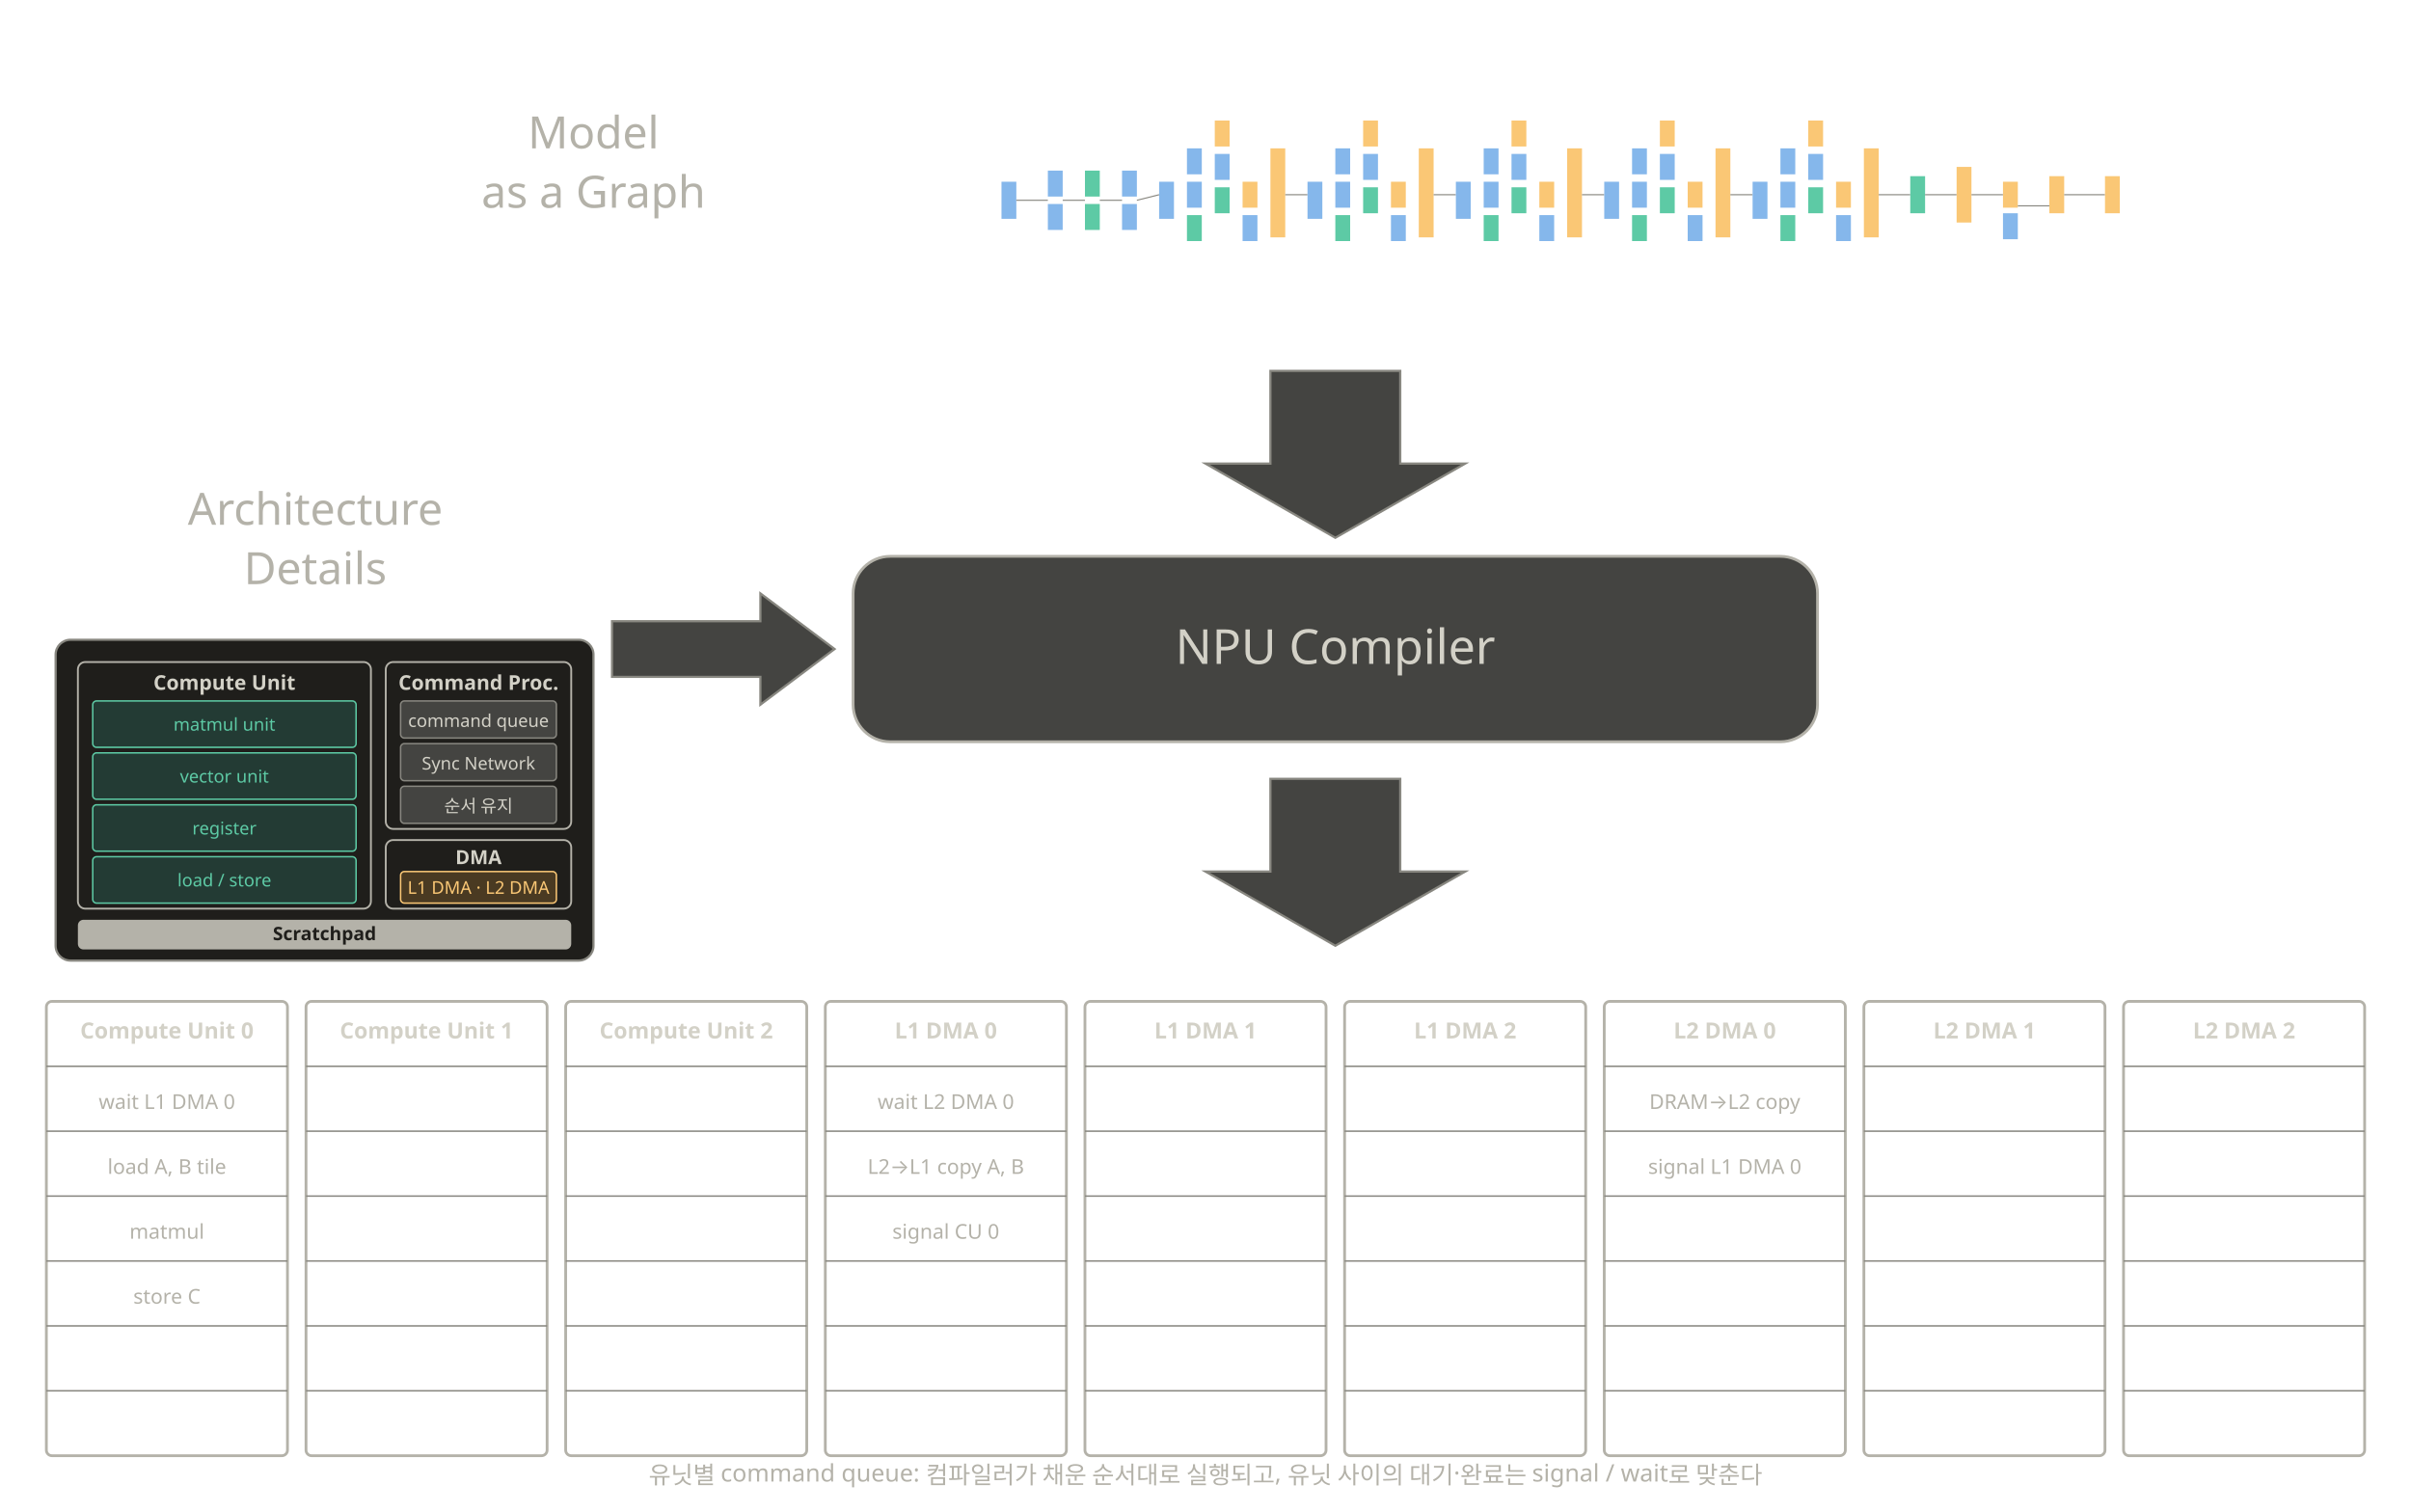
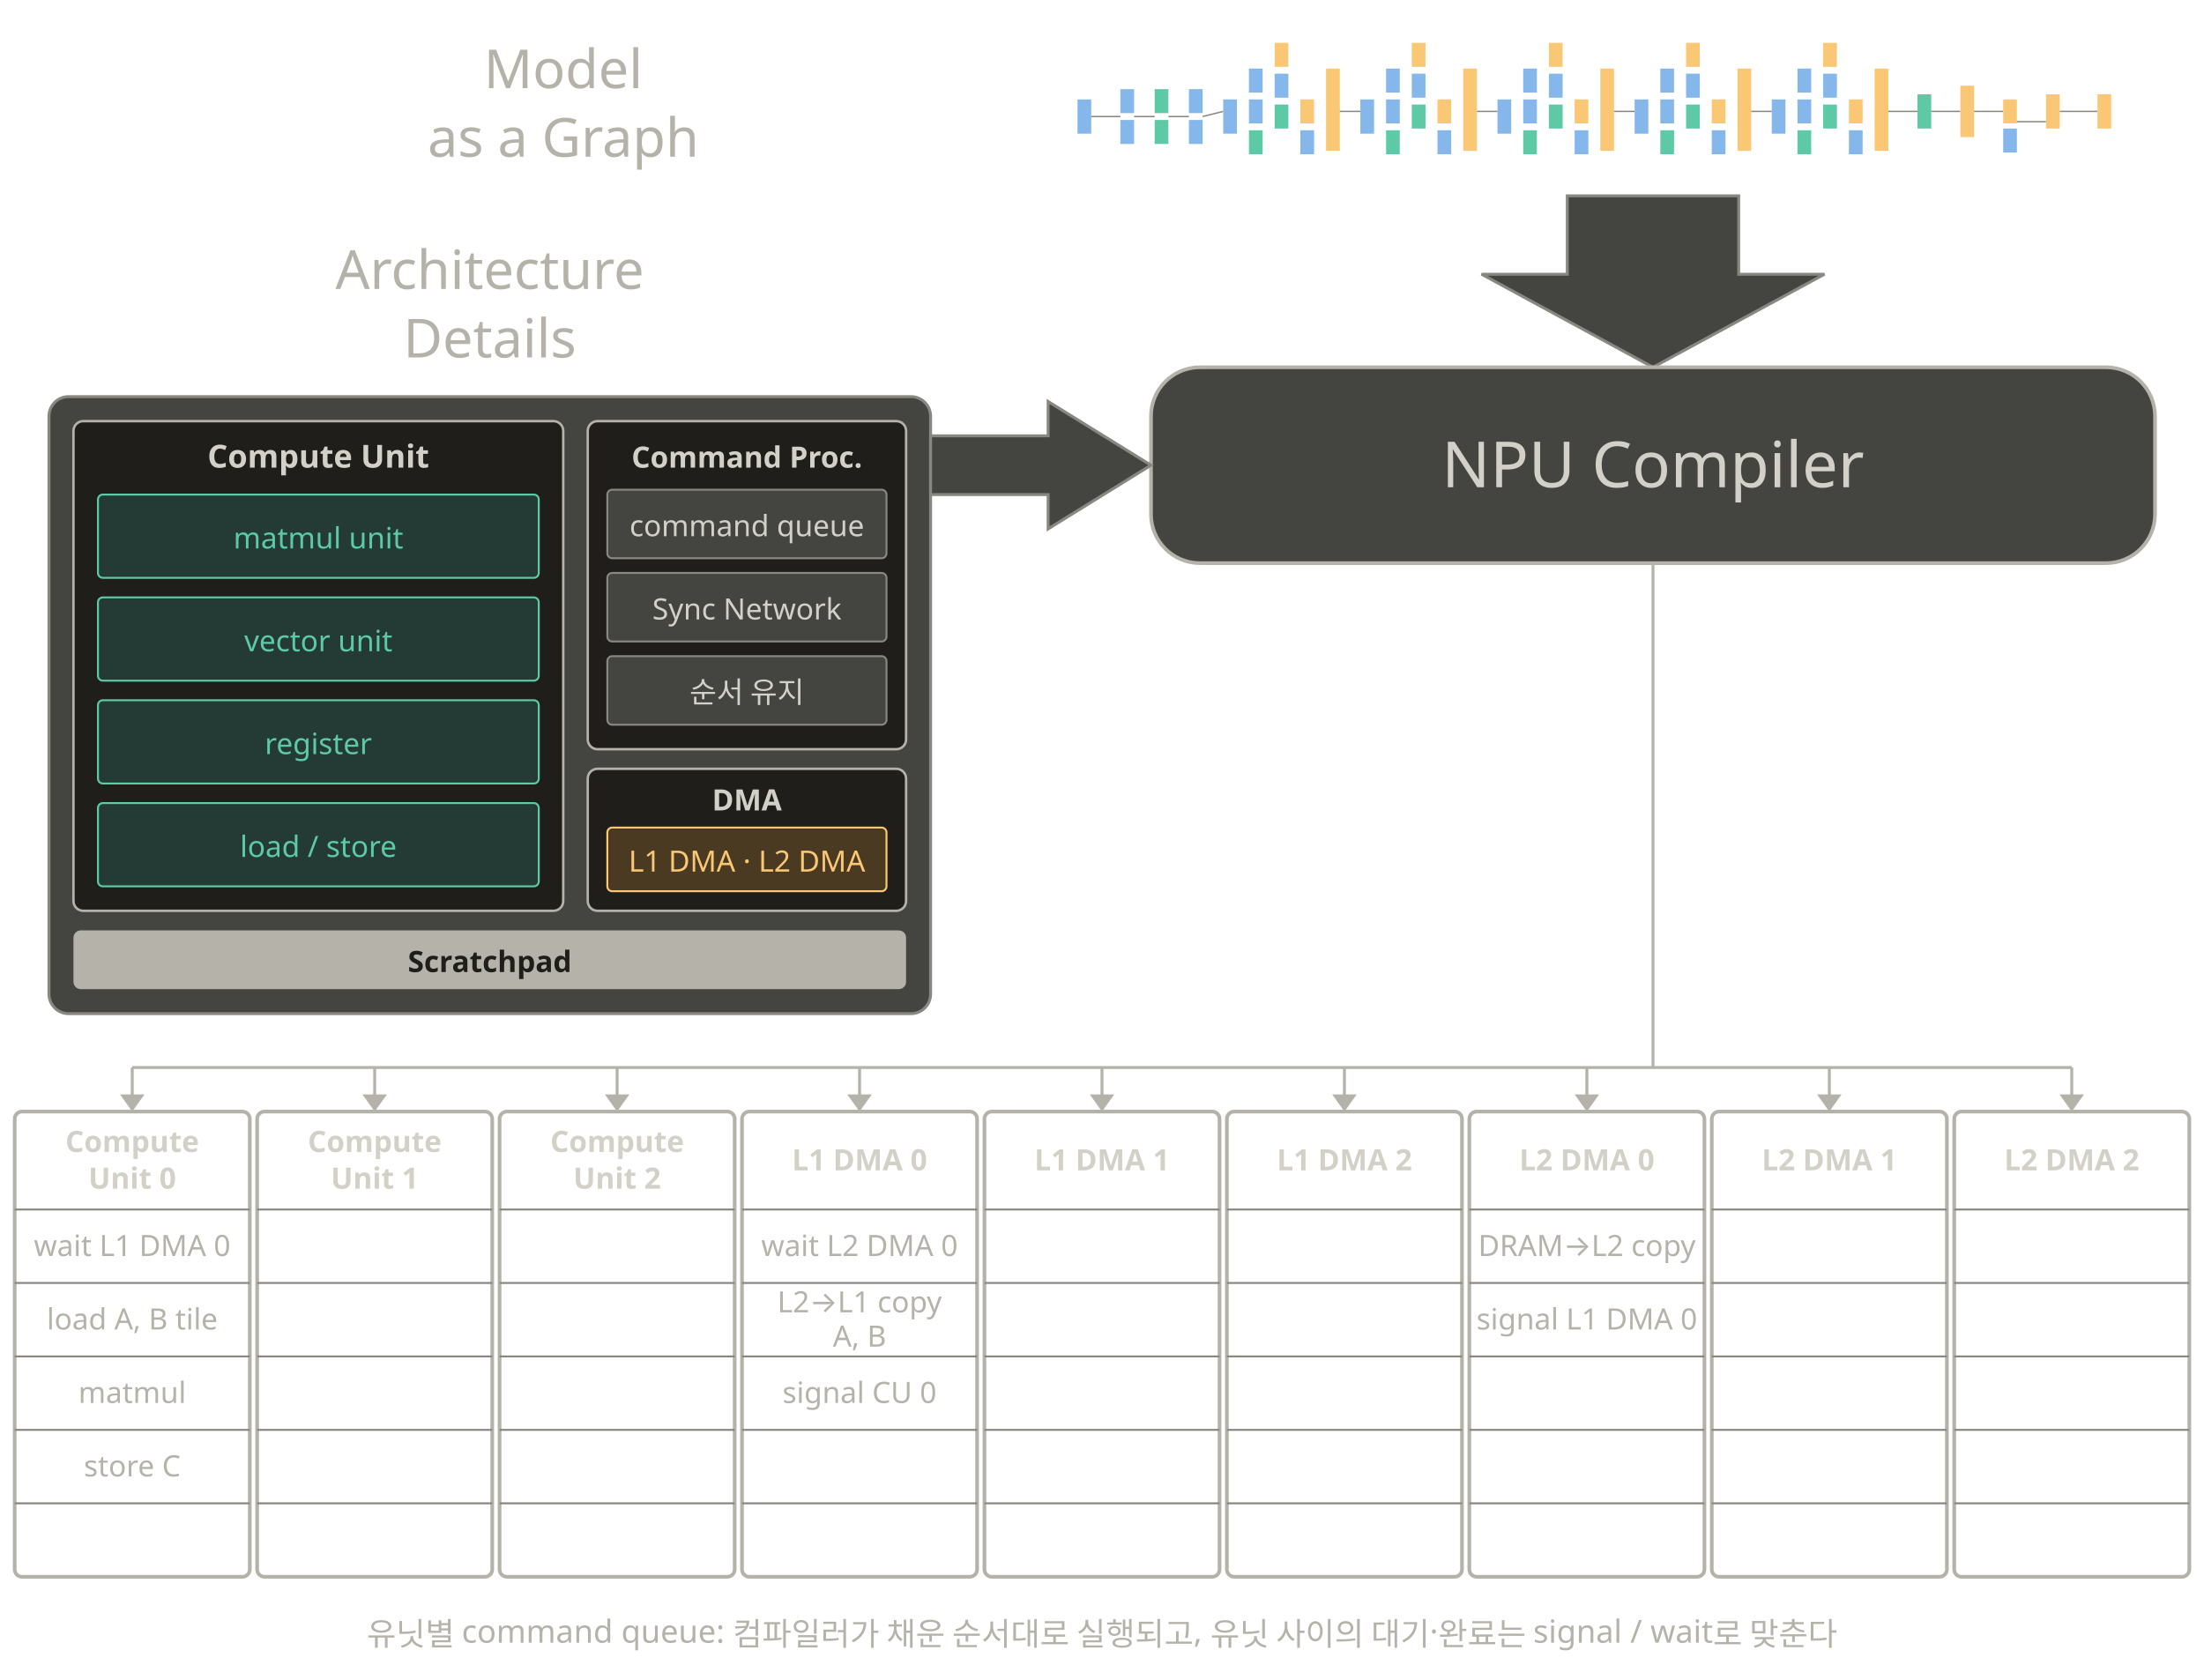
- <svg xmlns="http://www.w3.org/2000/svg" width="1300" height="815" viewBox="0 0 1300 815" font-family="'Pretendard', 'Apple SD Gothic Neo', 'Noto Sans KR', 'Segoe UI', system-ui, -apple-system, sans-serif">
+ <svg xmlns="http://www.w3.org/2000/svg" width="900" height="686" viewBox="0 0 900 686" font-family="'Pretendard', 'Apple SD Gothic Neo', 'Noto Sans KR', 'Segoe UI', system-ui, -apple-system, sans-serif">
  <defs>
-     <g id="inception-dark">
+     <g id="inception">
      <rect x="0" y="98" width="8" height="20" fill="#85B7EB" />
      <rect x="15" y="80" width="8" height="14" fill="#85B7EB" />
      <rect x="15" y="98" width="8" height="14" fill="#85B7EB" />
      <rect x="15" y="116" width="8" height="14" fill="#5DCAA5" />
      <rect x="30" y="65" width="8" height="14" fill="#FAC775" />
      <rect x="30" y="83" width="8" height="14" fill="#85B7EB" />
      <rect x="30" y="101" width="8" height="14" fill="#5DCAA5" />
      <rect x="45" y="98" width="8" height="14" fill="#FAC775" />
      <rect x="45" y="116" width="8" height="14" fill="#85B7EB" />
      <rect x="60" y="80" width="8" height="48" fill="#FAC775" />
    </g>
  </defs>
-   <text x="320" y="80" font-size="24" fill="#B4B2A9" text-anchor="middle">Model</text>
-   <text x="320" y="112" font-size="24" fill="#B4B2A9" text-anchor="middle">as a Graph</text>
-   <g>
+   <text x="230" y="36" font-size="22" fill="#B4B2A9" text-anchor="middle">Model</text>
+   <text x="230" y="64" font-size="22" fill="#B4B2A9" text-anchor="middle">as a Graph</text>
+   <g transform="translate(62 -28) scale(0.7)">
    <rect x="540" y="98" width="8" height="20" fill="#85B7EB" />
-     <line x1="548" y1="108" x2="565" y2="108" stroke="#888780" stroke-width="0.6" />
+     <line x1="548" y1="108" x2="565" y2="108" stroke="#888780" stroke-width="0.8" />
    <rect x="565" y="92" width="8" height="14" fill="#85B7EB" />
    <rect x="565" y="110" width="8" height="14" fill="#85B7EB" />
-     <line x1="573" y1="108" x2="585" y2="108" stroke="#888780" stroke-width="0.6" />
+     <line x1="573" y1="108" x2="585" y2="108" stroke="#888780" stroke-width="0.8" />
    <rect x="585" y="92" width="8" height="14" fill="#5DCAA5" />
    <rect x="585" y="110" width="8" height="14" fill="#5DCAA5" />
-     <line x1="593" y1="108" x2="605" y2="108" stroke="#888780" stroke-width="0.6" />
+     <line x1="593" y1="108" x2="605" y2="108" stroke="#888780" stroke-width="0.8" />
    <rect x="605" y="92" width="8" height="14" fill="#85B7EB" />
    <rect x="605" y="110" width="8" height="14" fill="#85B7EB" />
-     <line x1="613" y1="108" x2="625" y2="105" stroke="#888780" stroke-width="0.6" />
-     <use href="#inception-dark" x="625" />
-     <line x1="693" y1="105" x2="705" y2="105" stroke="#888780" stroke-width="0.6" />
-     <use href="#inception-dark" x="705" />
-     <line x1="773" y1="105" x2="785" y2="105" stroke="#888780" stroke-width="0.6" />
-     <use href="#inception-dark" x="785" />
-     <line x1="853" y1="105" x2="865" y2="105" stroke="#888780" stroke-width="0.6" />
-     <use href="#inception-dark" x="865" />
-     <line x1="933" y1="105" x2="945" y2="105" stroke="#888780" stroke-width="0.6" />
-     <use href="#inception-dark" x="945" />
-     <line x1="1013" y1="105" x2="1030" y2="105" stroke="#888780" stroke-width="0.6" />
+     <line x1="613" y1="108" x2="625" y2="105" stroke="#888780" stroke-width="0.8" />
+     <use href="#inception" x="625" />
+     <line x1="693" y1="105" x2="705" y2="105" stroke="#888780" stroke-width="0.8" />
+     <use href="#inception" x="705" />
+     <line x1="773" y1="105" x2="785" y2="105" stroke="#888780" stroke-width="0.8" />
+     <use href="#inception" x="785" />
+     <line x1="853" y1="105" x2="865" y2="105" stroke="#888780" stroke-width="0.8" />
+     <use href="#inception" x="865" />
+     <line x1="933" y1="105" x2="945" y2="105" stroke="#888780" stroke-width="0.8" />
+     <use href="#inception" x="945" />
+     <line x1="1013" y1="105" x2="1030" y2="105" stroke="#888780" stroke-width="0.8" />
    <rect x="1030" y="95" width="8" height="20" fill="#5DCAA5" />
-     <line x1="1038" y1="105" x2="1055" y2="105" stroke="#888780" stroke-width="0.6" />
+     <line x1="1038" y1="105" x2="1055" y2="105" stroke="#888780" stroke-width="0.8" />
    <rect x="1055" y="90" width="8" height="30" fill="#FAC775" />
-     <line x1="1063" y1="105" x2="1080" y2="105" stroke="#888780" stroke-width="0.6" />
+     <line x1="1063" y1="105" x2="1080" y2="105" stroke="#888780" stroke-width="0.8" />
    <rect x="1080" y="98" width="8" height="14" fill="#FAC775" />
    <rect x="1080" y="115" width="8" height="14" fill="#85B7EB" />
-     <line x1="1088" y1="111" x2="1105" y2="111" stroke="#888780" stroke-width="0.6" />
+     <line x1="1088" y1="111" x2="1105" y2="111" stroke="#888780" stroke-width="0.8" />
    <rect x="1105" y="95" width="8" height="20" fill="#FAC775" />
-     <line x1="1113" y1="105" x2="1135" y2="105" stroke="#888780" stroke-width="0.6" />
+     <line x1="1113" y1="105" x2="1135" y2="105" stroke="#888780" stroke-width="0.8" />
    <rect x="1135" y="95" width="8" height="20" fill="#FAC775" />
  </g>
-   <path d="M 685 200 L 755 200 L 755 250 L 790 250 L 720 290 L 650 250 L 685 250 Z" fill="#444441" stroke="#888780" stroke-width="1.2" />
-   <text x="170" y="283" font-size="24" fill="#B4B2A9" text-anchor="middle">Architecture</text>
-   <text x="170" y="315" font-size="24" fill="#B4B2A9" text-anchor="middle">Details</text>
-   <rect x="30" y="345" width="290" height="173" rx="8" fill="#1F1E1B" stroke="#888780" stroke-width="1.2" />
-   <rect x="42" y="357" width="158" height="133" rx="4" fill="#1F1E1B" stroke="#B4B2A9" stroke-width="1" />
-   <text x="121" y="372" font-size="11" fill="#D3D1C7" text-anchor="middle" font-weight="600">Compute Unit</text>
-   <g font-size="9.5" fill="#5DCAA5" text-anchor="middle">
-     <rect x="50" y="378" width="142" height="25" rx="2" fill="#233B34" stroke="#5DCAA5" stroke-width="0.8" />
-     <text x="121" y="394">matmul unit</text>
-     <rect x="50" y="406" width="142" height="25" rx="2" fill="#233B34" stroke="#5DCAA5" stroke-width="0.8" />
-     <text x="121" y="422">vector unit</text>
-     <rect x="50" y="434" width="142" height="25" rx="2" fill="#233B34" stroke="#5DCAA5" stroke-width="0.8" />
-     <text x="121" y="450">register</text>
-     <rect x="50" y="462" width="142" height="25" rx="2" fill="#233B34" stroke="#5DCAA5" stroke-width="0.8" />
-     <text x="121" y="478">load / store</text>
+   <path d="M 640 80 L 710 80 L 710 112 L 745 112 L 675 150 L 605 112 L 640 112 Z" fill="#444441" stroke="#888780" stroke-width="1.2" />
+   <rect x="470" y="150" width="410" height="80" rx="20" fill="#444441" stroke="#B4B2A9" stroke-width="1.5" />
+   <text x="675" y="199" font-size="26" fill="#D3D1C7" text-anchor="middle" font-weight="500">NPU Compiler</text>
+   <text x="200" y="118" font-size="22" fill="#B4B2A9" text-anchor="middle">Architecture</text>
+   <text x="200" y="146" font-size="22" fill="#B4B2A9" text-anchor="middle">Details</text>
+   <rect x="20" y="162" width="360" height="252" rx="8" fill="#444441" stroke="#888780" stroke-width="1.2" />
+   <rect x="30" y="172" width="200" height="200" rx="4" fill="#1F1E1B" stroke="#B4B2A9" stroke-width="1" />
+   <text x="130" y="191" font-size="13" fill="#D3D1C7" text-anchor="middle" font-weight="600">Compute Unit</text>
+   <rect x="40" y="202" width="180" height="34" rx="2" fill="#233B34" stroke="#5DCAA5" stroke-width="0.8" />
+   <text x="130" y="224" font-size="12" fill="#5DCAA5" text-anchor="middle">matmul unit</text>
+   <rect x="40" y="244" width="180" height="34" rx="2" fill="#233B34" stroke="#5DCAA5" stroke-width="0.8" />
+   <text x="130" y="266" font-size="12" fill="#5DCAA5" text-anchor="middle">vector unit</text>
+   <rect x="40" y="286" width="180" height="34" rx="2" fill="#233B34" stroke="#5DCAA5" stroke-width="0.8" />
+   <text x="130" y="308" font-size="12" fill="#5DCAA5" text-anchor="middle">register</text>
+   <rect x="40" y="328" width="180" height="34" rx="2" fill="#233B34" stroke="#5DCAA5" stroke-width="0.8" />
+   <text x="130" y="350" font-size="12" fill="#5DCAA5" text-anchor="middle">load / store</text>
+   <rect x="240" y="172" width="130" height="134" rx="4" fill="#1F1E1B" stroke="#B4B2A9" stroke-width="1" />
+   <text x="305" y="191" font-size="12" fill="#D3D1C7" text-anchor="middle" font-weight="600">Command Proc.</text>
+   <rect x="248" y="200" width="114" height="28" rx="2" fill="#444441" stroke="#888780" stroke-width="0.8" />
+   <text x="305" y="219" font-size="12" fill="#D3D1C7" text-anchor="middle">command queue</text>
+   <rect x="248" y="234" width="114" height="28" rx="2" fill="#444441" stroke="#888780" stroke-width="0.8" />
+   <text x="305" y="253" font-size="12" fill="#D3D1C7" text-anchor="middle">Sync Network</text>
+   <rect x="248" y="268" width="114" height="28" rx="2" fill="#444441" stroke="#888780" stroke-width="0.8" />
+   <text x="305" y="287" font-size="12" fill="#D3D1C7" text-anchor="middle">순서 유지</text>
+   <rect x="240" y="314" width="130" height="58" rx="4" fill="#1F1E1B" stroke="#B4B2A9" stroke-width="1" />
+   <text x="305" y="331" font-size="12" fill="#D3D1C7" text-anchor="middle" font-weight="600">DMA</text>
+   <rect x="248" y="338" width="114" height="26" rx="2" fill="#4A3A22" stroke="#FAC775" stroke-width="0.8" />
+   <text x="305" y="356" font-size="12" fill="#FAC775" text-anchor="middle">L1 DMA · L2 DMA</text>
+   <rect x="30" y="380" width="340" height="24" rx="3" fill="#B4B2A9" />
+   <text x="200" y="397" font-size="12" fill="#1F1E1B" text-anchor="middle" font-weight="600">Scratchpad</text>
+   <path d="M 380 178 L 428 178 L 428 164 L 470 190 L 428 216 L 428 202 L 380 202 Z" fill="#444441" stroke="#888780" stroke-width="1.2" />
+   <g stroke="#B4B2A9" stroke-width="1.2" fill="none">
+     <line x1="675" y1="230" x2="675" y2="436" />
+     <line x1="54" y1="436" x2="846" y2="436" />
+     <line x1="54" y1="436" x2="54" y2="448" />
+     <line x1="153" y1="436" x2="153" y2="448" />
+     <line x1="252" y1="436" x2="252" y2="448" />
+     <line x1="351" y1="436" x2="351" y2="448" />
+     <line x1="450" y1="436" x2="450" y2="448" />
+     <line x1="549" y1="436" x2="549" y2="448" />
+     <line x1="648" y1="436" x2="648" y2="448" />
+     <line x1="747" y1="436" x2="747" y2="448" />
+     <line x1="846" y1="436" x2="846" y2="448" />
  </g>
-   <rect x="208" y="357" width="100" height="90" rx="4" fill="#1F1E1B" stroke="#B4B2A9" stroke-width="1" />
-   <text x="258" y="372" font-size="11" fill="#D3D1C7" text-anchor="middle" font-weight="600">Command Proc.</text>
-   <g font-size="9.5" fill="#D3D1C7" text-anchor="middle">
-     <rect x="216" y="378" width="84" height="20" rx="2" fill="#444441" stroke="#888780" stroke-width="0.8" />
-     <text x="258" y="392">command queue</text>
-     <rect x="216" y="401" width="84" height="20" rx="2" fill="#444441" stroke="#888780" stroke-width="0.8" />
-     <text x="258" y="415">Sync Network</text>
-     <rect x="216" y="424" width="84" height="20" rx="2" fill="#444441" stroke="#888780" stroke-width="0.8" />
-     <text x="258" y="438">순서 유지</text>
+   <g fill="#B4B2A9">
+     <path d="M 49 447 L 59 447 L 54 454 Z" />
+     <path d="M 148 447 L 158 447 L 153 454 Z" />
+     <path d="M 247 447 L 257 447 L 252 454 Z" />
+     <path d="M 346 447 L 356 447 L 351 454 Z" />
+     <path d="M 445 447 L 455 447 L 450 454 Z" />
+     <path d="M 544 447 L 554 447 L 549 454 Z" />
+     <path d="M 643 447 L 653 447 L 648 454 Z" />
+     <path d="M 742 447 L 752 447 L 747 454 Z" />
+     <path d="M 841 447 L 851 447 L 846 454 Z" />
  </g>
-   <rect x="208" y="453" width="100" height="37" rx="4" fill="#1F1E1B" stroke="#B4B2A9" stroke-width="1" />
-   <text x="258" y="466" font-size="10.5" fill="#D3D1C7" text-anchor="middle" font-weight="600">DMA</text>
-   <rect x="216" y="470" width="84" height="17" rx="2" fill="#4A3A22" stroke="#FAC775" stroke-width="0.8" />
-   <text x="258" y="482" font-size="9.5" fill="#FAC775" text-anchor="middle">L1 DMA · L2 DMA</text>
-   <rect x="42" y="496" width="266" height="16" rx="3" fill="#B4B2A9" />
-   <text x="175" y="507" font-size="10" fill="#1F1E1B" text-anchor="middle" font-weight="600">Scratchpad</text>
-   <path d="M 330 335 L 410 335 L 410 320 L 450 350 L 410 380 L 410 365 L 330 365 Z" fill="#444441" stroke="#888780" stroke-width="1.2" />
-   <rect x="460" y="300" width="520" height="100" rx="20" fill="#444441" stroke="#B4B2A9" stroke-width="1.5" />
-   <text x="720" y="358" font-size="26" fill="#D3D1C7" text-anchor="middle" font-weight="500">NPU Compiler</text>
-   <path d="M 685 420 L 755 420 L 755 470 L 790 470 L 720 510 L 650 470 L 685 470 Z" fill="#444441" stroke="#888780" stroke-width="1.2" />
-   <g stroke="#B4B2A9" stroke-width="1.5" fill="none">
-     <rect x="25" y="540" width="130" height="245" rx="3" />
-     <rect x="165" y="540" width="130" height="245" rx="3" />
-     <rect x="305" y="540" width="130" height="245" rx="3" />
-     <rect x="445" y="540" width="130" height="245" rx="3" />
-     <rect x="585" y="540" width="130" height="245" rx="3" />
-     <rect x="725" y="540" width="130" height="245" rx="3" />
-     <rect x="865" y="540" width="130" height="245" rx="3" />
-     <rect x="1005" y="540" width="130" height="245" rx="3" />
-     <rect x="1145" y="540" width="130" height="245" rx="3" />
-   </g>
-   <g stroke="#888780" stroke-width="0.8">
-     <line x1="25" y1="575" x2="155" y2="575" />
-     <line x1="25" y1="610" x2="155" y2="610" />
-     <line x1="25" y1="645" x2="155" y2="645" />
-     <line x1="25" y1="680" x2="155" y2="680" />
-     <line x1="25" y1="715" x2="155" y2="715" />
-     <line x1="25" y1="750" x2="155" y2="750" />
-     <line x1="165" y1="575" x2="295" y2="575" />
-     <line x1="165" y1="610" x2="295" y2="610" />
-     <line x1="165" y1="645" x2="295" y2="645" />
-     <line x1="165" y1="680" x2="295" y2="680" />
-     <line x1="165" y1="715" x2="295" y2="715" />
-     <line x1="165" y1="750" x2="295" y2="750" />
-     <line x1="305" y1="575" x2="435" y2="575" />
-     <line x1="305" y1="610" x2="435" y2="610" />
-     <line x1="305" y1="645" x2="435" y2="645" />
-     <line x1="305" y1="680" x2="435" y2="680" />
-     <line x1="305" y1="715" x2="435" y2="715" />
-     <line x1="305" y1="750" x2="435" y2="750" />
-     <line x1="445" y1="575" x2="575" y2="575" />
-     <line x1="445" y1="610" x2="575" y2="610" />
-     <line x1="445" y1="645" x2="575" y2="645" />
-     <line x1="445" y1="680" x2="575" y2="680" />
-     <line x1="445" y1="715" x2="575" y2="715" />
-     <line x1="445" y1="750" x2="575" y2="750" />
-     <line x1="585" y1="575" x2="715" y2="575" />
-     <line x1="585" y1="610" x2="715" y2="610" />
-     <line x1="585" y1="645" x2="715" y2="645" />
-     <line x1="585" y1="680" x2="715" y2="680" />
-     <line x1="585" y1="715" x2="715" y2="715" />
-     <line x1="585" y1="750" x2="715" y2="750" />
-     <line x1="725" y1="575" x2="855" y2="575" />
-     <line x1="725" y1="610" x2="855" y2="610" />
-     <line x1="725" y1="645" x2="855" y2="645" />
-     <line x1="725" y1="680" x2="855" y2="680" />
-     <line x1="725" y1="715" x2="855" y2="715" />
-     <line x1="725" y1="750" x2="855" y2="750" />
-     <line x1="865" y1="575" x2="995" y2="575" />
-     <line x1="865" y1="610" x2="995" y2="610" />
-     <line x1="865" y1="645" x2="995" y2="645" />
-     <line x1="865" y1="680" x2="995" y2="680" />
-     <line x1="865" y1="715" x2="995" y2="715" />
-     <line x1="865" y1="750" x2="995" y2="750" />
-     <line x1="1005" y1="575" x2="1135" y2="575" />
-     <line x1="1005" y1="610" x2="1135" y2="610" />
-     <line x1="1005" y1="645" x2="1135" y2="645" />
-     <line x1="1005" y1="680" x2="1135" y2="680" />
-     <line x1="1005" y1="715" x2="1135" y2="715" />
-     <line x1="1005" y1="750" x2="1135" y2="750" />
-     <line x1="1145" y1="575" x2="1275" y2="575" />
-     <line x1="1145" y1="610" x2="1275" y2="610" />
-     <line x1="1145" y1="645" x2="1275" y2="645" />
-     <line x1="1145" y1="680" x2="1275" y2="680" />
-     <line x1="1145" y1="715" x2="1275" y2="715" />
-     <line x1="1145" y1="750" x2="1275" y2="750" />
-   </g>
-   <text x="90" y="560" text-anchor="middle" font-size="12" font-weight="600" fill="#D3D1C7">Compute Unit 0</text>
-   <text x="230" y="560" text-anchor="middle" font-size="12" font-weight="600" fill="#D3D1C7">Compute Unit 1</text>
-   <text x="370" y="560" text-anchor="middle" font-size="12" font-weight="600" fill="#D3D1C7">Compute Unit 2</text>
-   <text x="510" y="560" text-anchor="middle" font-size="12" font-weight="600" fill="#D3D1C7">L1 DMA 0</text>
-   <text x="650" y="560" text-anchor="middle" font-size="12" font-weight="600" fill="#D3D1C7">L1 DMA 1</text>
-   <text x="790" y="560" text-anchor="middle" font-size="12" font-weight="600" fill="#D3D1C7">L1 DMA 2</text>
-   <text x="930" y="560" text-anchor="middle" font-size="12" font-weight="600" fill="#D3D1C7">L2 DMA 0</text>
-   <text x="1070" y="560" text-anchor="middle" font-size="12" font-weight="600" fill="#D3D1C7">L2 DMA 1</text>
-   <text x="1210" y="560" text-anchor="middle" font-size="12" font-weight="600" fill="#D3D1C7">L2 DMA 2</text>
-   <text x="90" y="598" text-anchor="middle" font-size="11" fill="#B4B2A9">wait L1 DMA 0</text>
-   <text x="90" y="633" text-anchor="middle" font-size="11" fill="#B4B2A9">load A, B tile</text>
-   <text x="90" y="668" text-anchor="middle" font-size="11" fill="#B4B2A9">matmul</text>
-   <text x="90" y="703" text-anchor="middle" font-size="11" fill="#B4B2A9">store C</text>
-   <text x="510" y="598" text-anchor="middle" font-size="11" fill="#B4B2A9">wait L2 DMA 0</text>
-   <text x="510" y="633" text-anchor="middle" font-size="11" fill="#B4B2A9">L2→L1 copy A, B</text>
-   <text x="510" y="668" text-anchor="middle" font-size="11" fill="#B4B2A9">signal CU 0</text>
-   <text x="930" y="598" text-anchor="middle" font-size="11" fill="#B4B2A9">DRAM→L2 copy</text>
-   <text x="930" y="633" text-anchor="middle" font-size="11" fill="#B4B2A9">signal L1 DMA 0</text>
-   <text x="650" y="800" text-anchor="middle" font-size="13" fill="#B4B2A9">유닛별 command queue: 컴파일러가 채운 순서대로 실행되고, 유닛 사이의 대기·완료는 signal / wait로 맞춘다</text>
+   <rect x="6" y="454" width="96" height="190" rx="3" fill="none" stroke="#B4B2A9" stroke-width="1.5" />
+   <line x1="6" y1="494" x2="102" y2="494" stroke="#888780" stroke-width="0.8" />
+   <line x1="6" y1="524" x2="102" y2="524" stroke="#888780" stroke-width="0.8" />
+   <line x1="6" y1="554" x2="102" y2="554" stroke="#888780" stroke-width="0.8" />
+   <line x1="6" y1="584" x2="102" y2="584" stroke="#888780" stroke-width="0.8" />
+   <line x1="6" y1="614" x2="102" y2="614" stroke="#888780" stroke-width="0.8" />
+   <text x="54.0" y="470.5" font-size="12" fill="#D3D1C7" text-anchor="middle" font-weight="600">Compute</text>
+   <text x="54.0" y="485.5" font-size="12" fill="#D3D1C7" text-anchor="middle" font-weight="600">Unit 0</text>
+   <text x="54.0" y="513.0" font-size="12" fill="#B4B2A9" text-anchor="middle">wait L1 DMA 0</text>
+   <text x="54.0" y="543.0" font-size="12" fill="#B4B2A9" text-anchor="middle">load A, B tile</text>
+   <text x="54.0" y="573.0" font-size="12" fill="#B4B2A9" text-anchor="middle">matmul</text>
+   <text x="54.0" y="603.0" font-size="12" fill="#B4B2A9" text-anchor="middle">store C</text>
+   <rect x="105" y="454" width="96" height="190" rx="3" fill="none" stroke="#B4B2A9" stroke-width="1.5" />
+   <line x1="105" y1="494" x2="201" y2="494" stroke="#888780" stroke-width="0.8" />
+   <line x1="105" y1="524" x2="201" y2="524" stroke="#888780" stroke-width="0.8" />
+   <line x1="105" y1="554" x2="201" y2="554" stroke="#888780" stroke-width="0.8" />
+   <line x1="105" y1="584" x2="201" y2="584" stroke="#888780" stroke-width="0.8" />
+   <line x1="105" y1="614" x2="201" y2="614" stroke="#888780" stroke-width="0.8" />
+   <text x="153.0" y="470.5" font-size="12" fill="#D3D1C7" text-anchor="middle" font-weight="600">Compute</text>
+   <text x="153.0" y="485.5" font-size="12" fill="#D3D1C7" text-anchor="middle" font-weight="600">Unit 1</text>
+   <rect x="204" y="454" width="96" height="190" rx="3" fill="none" stroke="#B4B2A9" stroke-width="1.5" />
+   <line x1="204" y1="494" x2="300" y2="494" stroke="#888780" stroke-width="0.8" />
+   <line x1="204" y1="524" x2="300" y2="524" stroke="#888780" stroke-width="0.8" />
+   <line x1="204" y1="554" x2="300" y2="554" stroke="#888780" stroke-width="0.8" />
+   <line x1="204" y1="584" x2="300" y2="584" stroke="#888780" stroke-width="0.8" />
+   <line x1="204" y1="614" x2="300" y2="614" stroke="#888780" stroke-width="0.8" />
+   <text x="252.0" y="470.5" font-size="12" fill="#D3D1C7" text-anchor="middle" font-weight="600">Compute</text>
+   <text x="252.0" y="485.5" font-size="12" fill="#D3D1C7" text-anchor="middle" font-weight="600">Unit 2</text>
+   <rect x="303" y="454" width="96" height="190" rx="3" fill="none" stroke="#B4B2A9" stroke-width="1.5" />
+   <line x1="303" y1="494" x2="399" y2="494" stroke="#888780" stroke-width="0.8" />
+   <line x1="303" y1="524" x2="399" y2="524" stroke="#888780" stroke-width="0.8" />
+   <line x1="303" y1="554" x2="399" y2="554" stroke="#888780" stroke-width="0.8" />
+   <line x1="303" y1="584" x2="399" y2="584" stroke="#888780" stroke-width="0.8" />
+   <line x1="303" y1="614" x2="399" y2="614" stroke="#888780" stroke-width="0.8" />
+   <text x="351.0" y="478.0" font-size="12" fill="#D3D1C7" text-anchor="middle" font-weight="600">L1 DMA 0</text>
+   <text x="351.0" y="513.0" font-size="12" fill="#B4B2A9" text-anchor="middle">wait L2 DMA 0</text>
+   <text x="351.0" y="536.0" font-size="12" fill="#B4B2A9" text-anchor="middle">L2→L1 copy</text>
+   <text x="351.0" y="550.0" font-size="12" fill="#B4B2A9" text-anchor="middle">A, B</text>
+   <text x="351.0" y="573.0" font-size="12" fill="#B4B2A9" text-anchor="middle">signal CU 0</text>
+   <rect x="402" y="454" width="96" height="190" rx="3" fill="none" stroke="#B4B2A9" stroke-width="1.5" />
+   <line x1="402" y1="494" x2="498" y2="494" stroke="#888780" stroke-width="0.8" />
+   <line x1="402" y1="524" x2="498" y2="524" stroke="#888780" stroke-width="0.8" />
+   <line x1="402" y1="554" x2="498" y2="554" stroke="#888780" stroke-width="0.8" />
+   <line x1="402" y1="584" x2="498" y2="584" stroke="#888780" stroke-width="0.8" />
+   <line x1="402" y1="614" x2="498" y2="614" stroke="#888780" stroke-width="0.8" />
+   <text x="450.0" y="478.0" font-size="12" fill="#D3D1C7" text-anchor="middle" font-weight="600">L1 DMA 1</text>
+   <rect x="501" y="454" width="96" height="190" rx="3" fill="none" stroke="#B4B2A9" stroke-width="1.5" />
+   <line x1="501" y1="494" x2="597" y2="494" stroke="#888780" stroke-width="0.8" />
+   <line x1="501" y1="524" x2="597" y2="524" stroke="#888780" stroke-width="0.8" />
+   <line x1="501" y1="554" x2="597" y2="554" stroke="#888780" stroke-width="0.8" />
+   <line x1="501" y1="584" x2="597" y2="584" stroke="#888780" stroke-width="0.8" />
+   <line x1="501" y1="614" x2="597" y2="614" stroke="#888780" stroke-width="0.8" />
+   <text x="549.0" y="478.0" font-size="12" fill="#D3D1C7" text-anchor="middle" font-weight="600">L1 DMA 2</text>
+   <rect x="600" y="454" width="96" height="190" rx="3" fill="none" stroke="#B4B2A9" stroke-width="1.5" />
+   <line x1="600" y1="494" x2="696" y2="494" stroke="#888780" stroke-width="0.8" />
+   <line x1="600" y1="524" x2="696" y2="524" stroke="#888780" stroke-width="0.8" />
+   <line x1="600" y1="554" x2="696" y2="554" stroke="#888780" stroke-width="0.8" />
+   <line x1="600" y1="584" x2="696" y2="584" stroke="#888780" stroke-width="0.8" />
+   <line x1="600" y1="614" x2="696" y2="614" stroke="#888780" stroke-width="0.8" />
+   <text x="648.0" y="478.0" font-size="12" fill="#D3D1C7" text-anchor="middle" font-weight="600">L2 DMA 0</text>
+   <text x="648.0" y="513.0" font-size="12" fill="#B4B2A9" text-anchor="middle">DRAM→L2 copy</text>
+   <text x="648.0" y="543.0" font-size="12" fill="#B4B2A9" text-anchor="middle">signal L1 DMA 0</text>
+   <rect x="699" y="454" width="96" height="190" rx="3" fill="none" stroke="#B4B2A9" stroke-width="1.5" />
+   <line x1="699" y1="494" x2="795" y2="494" stroke="#888780" stroke-width="0.8" />
+   <line x1="699" y1="524" x2="795" y2="524" stroke="#888780" stroke-width="0.8" />
+   <line x1="699" y1="554" x2="795" y2="554" stroke="#888780" stroke-width="0.8" />
+   <line x1="699" y1="584" x2="795" y2="584" stroke="#888780" stroke-width="0.8" />
+   <line x1="699" y1="614" x2="795" y2="614" stroke="#888780" stroke-width="0.8" />
+   <text x="747.0" y="478.0" font-size="12" fill="#D3D1C7" text-anchor="middle" font-weight="600">L2 DMA 1</text>
+   <rect x="798" y="454" width="96" height="190" rx="3" fill="none" stroke="#B4B2A9" stroke-width="1.5" />
+   <line x1="798" y1="494" x2="894" y2="494" stroke="#888780" stroke-width="0.8" />
+   <line x1="798" y1="524" x2="894" y2="524" stroke="#888780" stroke-width="0.8" />
+   <line x1="798" y1="554" x2="894" y2="554" stroke="#888780" stroke-width="0.8" />
+   <line x1="798" y1="584" x2="894" y2="584" stroke="#888780" stroke-width="0.8" />
+   <line x1="798" y1="614" x2="894" y2="614" stroke="#888780" stroke-width="0.8" />
+   <text x="846.0" y="478.0" font-size="12" fill="#D3D1C7" text-anchor="middle" font-weight="600">L2 DMA 2</text>
+   <text x="450" y="672" font-size="13" fill="#B4B2A9" text-anchor="middle">유닛별 command queue: 컴파일러가 채운 순서대로 실행되고, 유닛 사이의 대기·완료는 signal / wait로 맞춘다</text>
</svg>
